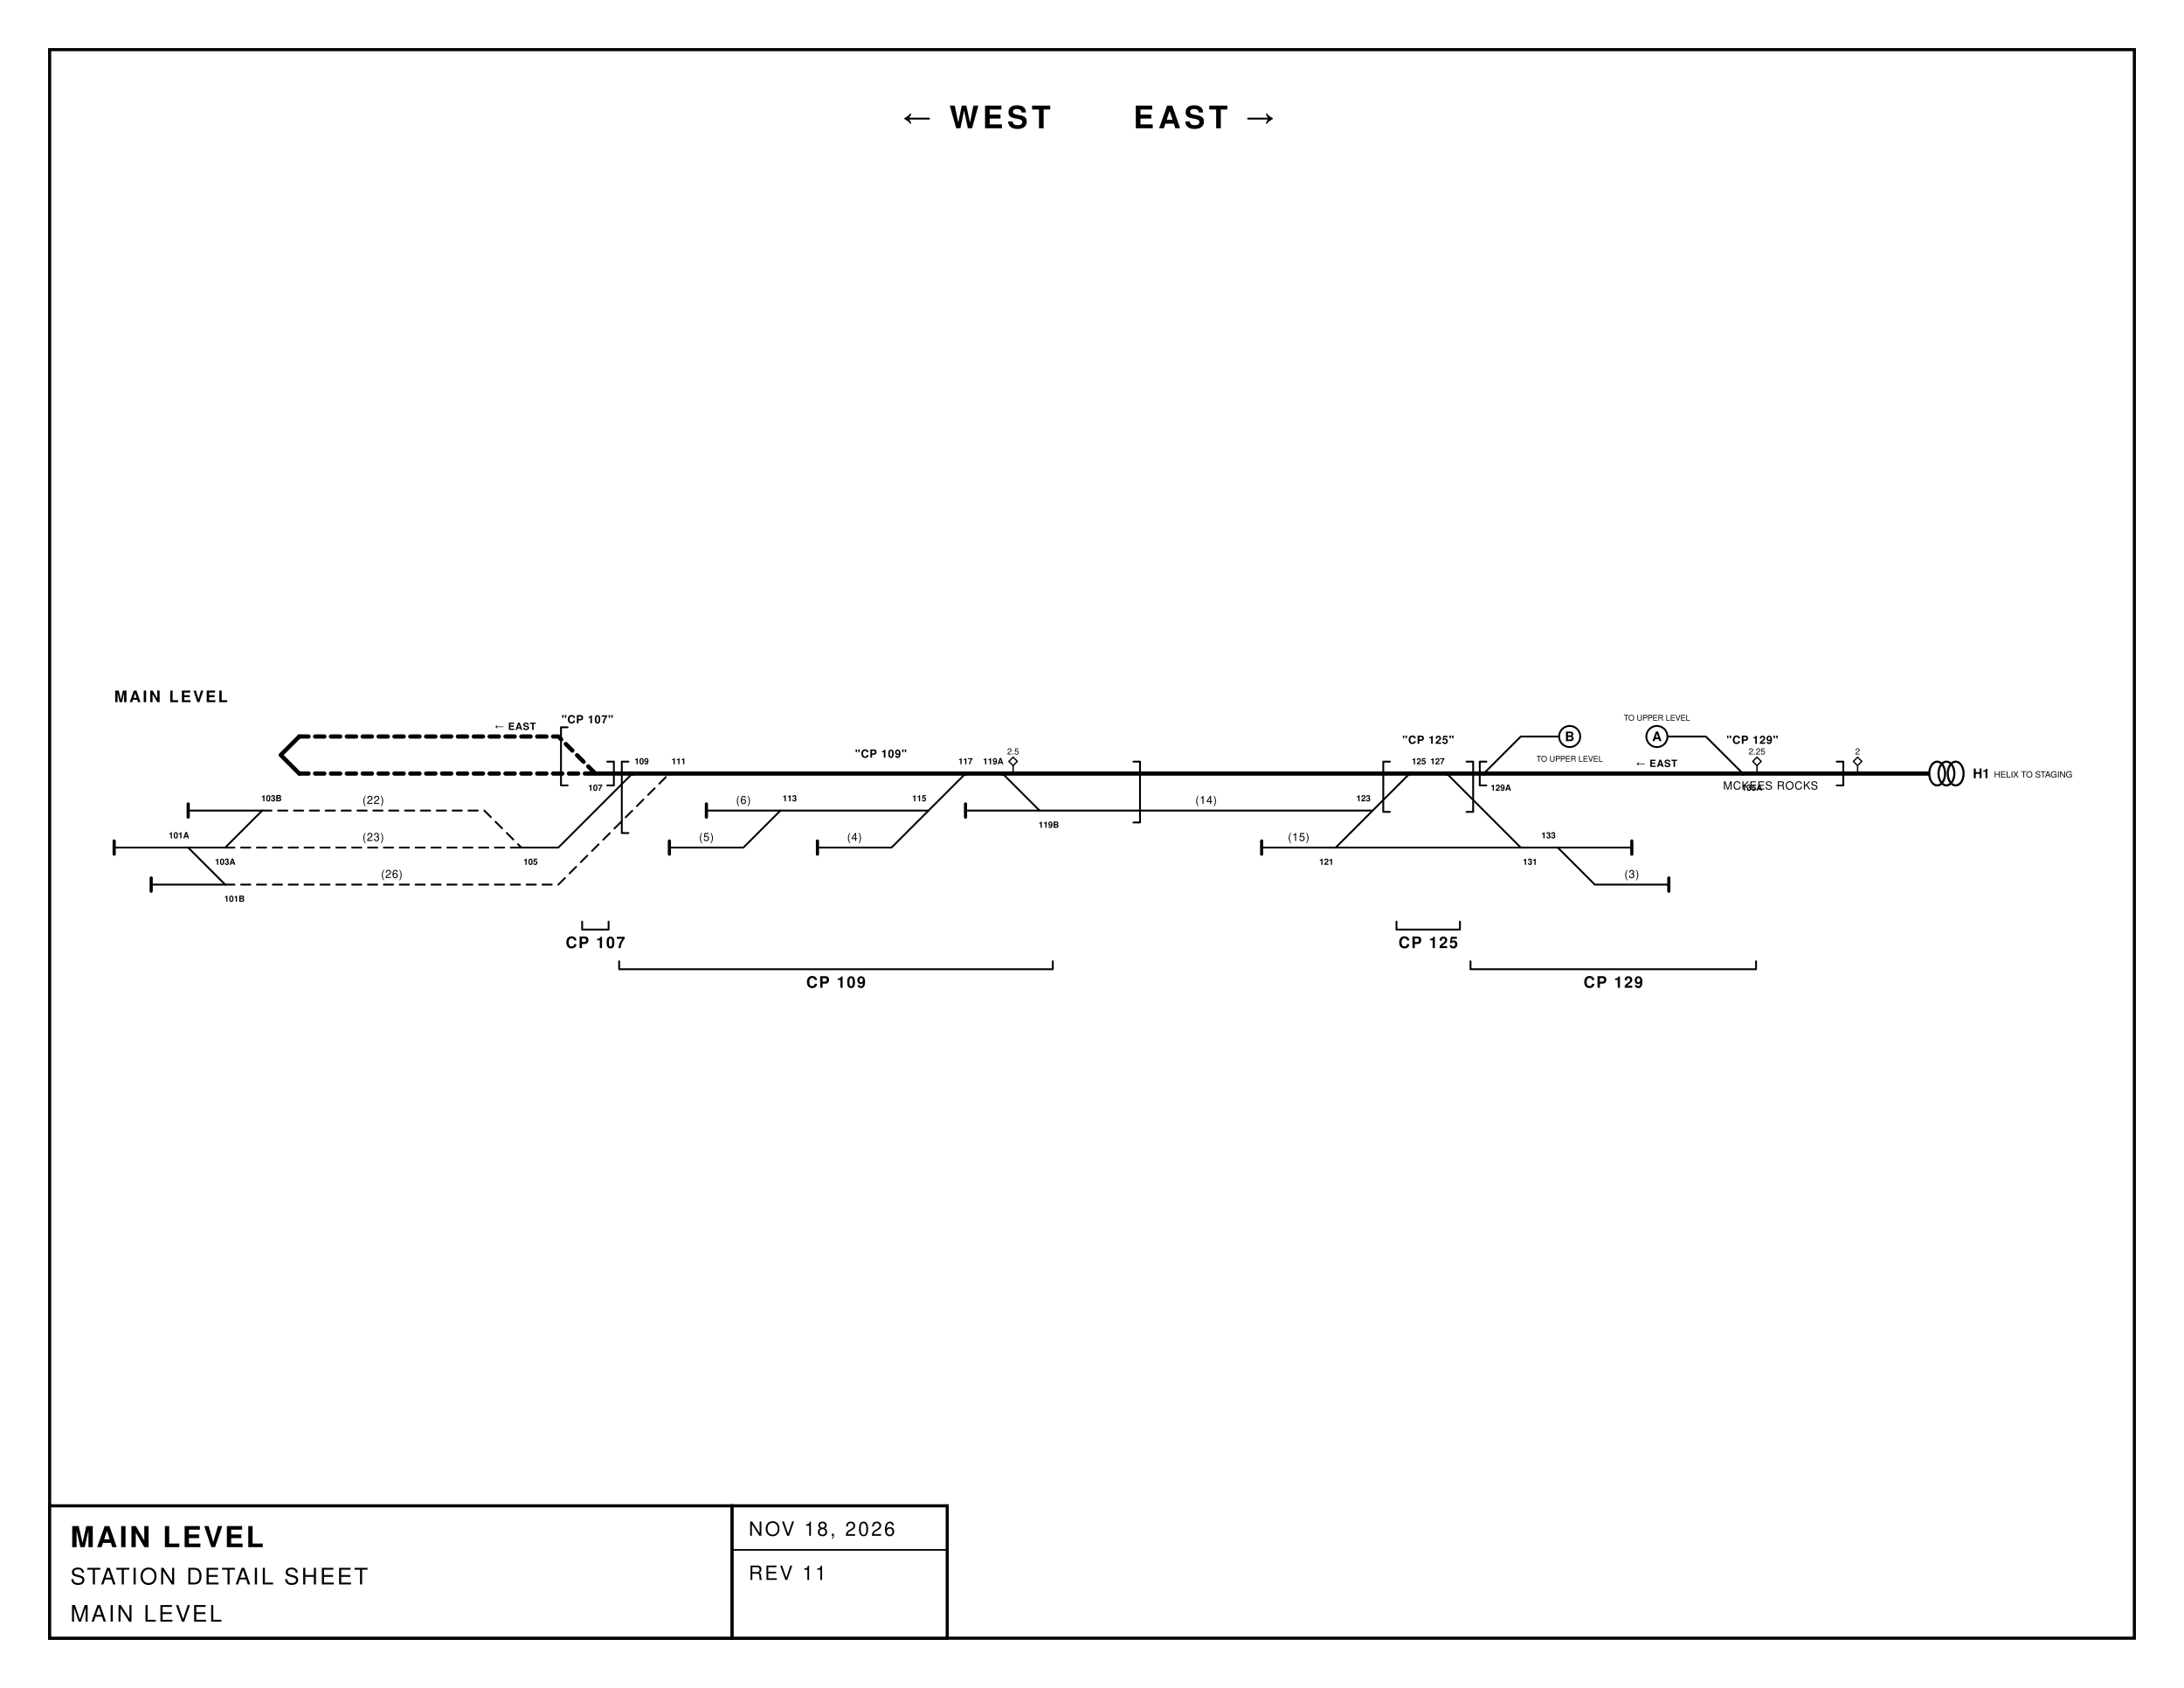
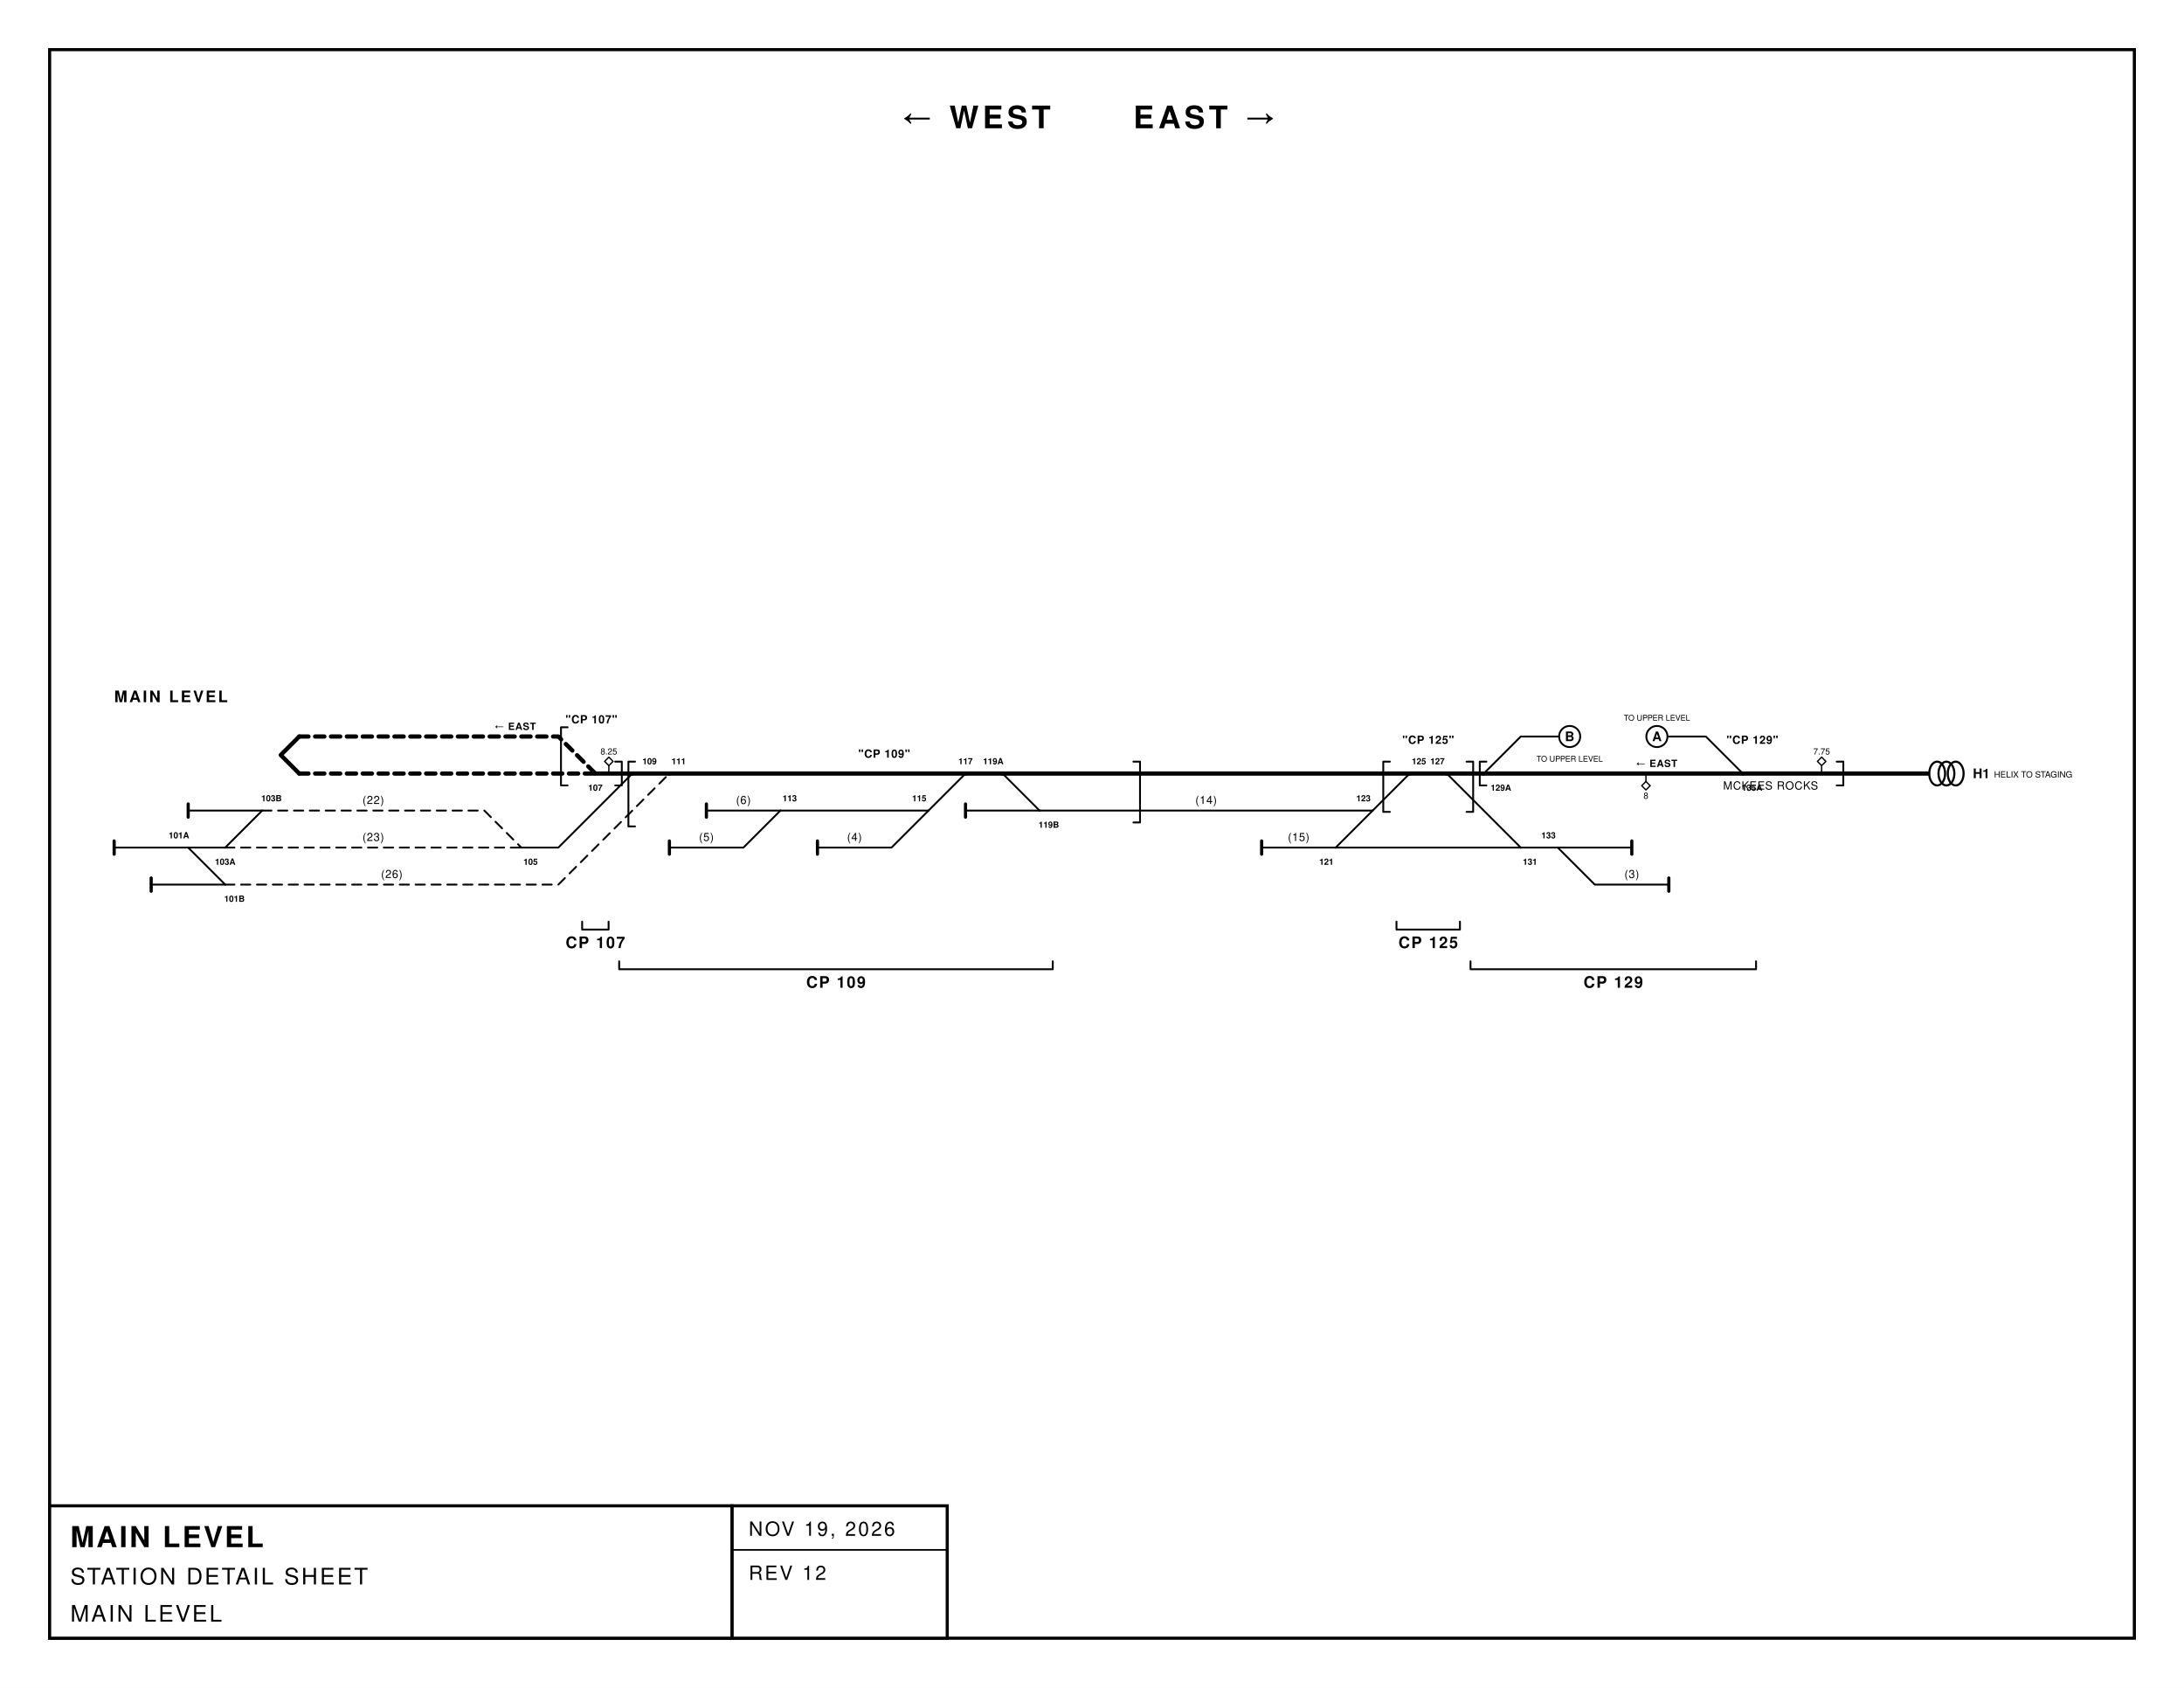
<svg xmlns="http://www.w3.org/2000/svg" viewBox="0 0 1056 816" width="1056" height="816" font-family="'Helvetica Neue',Helvetica,Arial,sans-serif">
  <rect width="1056" height="816" fill="#fff" />
  <rect x="24" y="24" width="1008" height="768" fill="none" stroke="#000" stroke-width="1.5" />
  <g transform="translate(55.2,336.9) scale(0.6392)" fill="none" stroke="#000" stroke-linecap="round" stroke-linejoin="round">
    <path d="M868.0,114.0 L924.0,114.0" stroke-width="1.4" />
    <path d="M924.0,114.0 L1064.0,114.0" stroke-width="1.4" />
    <path d="M1008.0,58.0 L1064.0,114.0" stroke-width="1.4" />
    <path d="M504.0,86.0 L616.0,86.0" stroke-width="1.4" />
    <path d="M448.0,86.0 L504.0,86.0" stroke-width="1.4" />
    <path d="M420.0,114.0 L476.0,114.0 L504.0,86.0" stroke-width="1.4" />
    <path d="M616.0,86.0 L644.0,58.0" stroke-width="1.4" />
    <path d="M532.0,114.0 L588.0,114.0 L616.0,86.0" stroke-width="1.4" />
    <path d="M644.0,58.0 L672.0,58.0" stroke-width="3.2" />
    <path d="M672.0,58.0 L980.0,58.0" stroke-width="3.2" />
    <path d="M392.0,58.0 L420.0,58.0" stroke-width="3.2" />
    <path d="M364.0,58.0 L392.0,58.0" stroke-width="3.2" />
    <path d="M924.0,114.0 L952.0,86.0" stroke-width="1.4" />
    <path d="M308.0,114.0 L336.0,114.0 L392.0,58.0" stroke-width="1.4" />
    <path d="M84.0,114.0 L308.0,114.0" stroke-width="1.4" stroke-dasharray="7 5" />
    <path d="M112.0,86.0 L280.0,86.0 L308.0,114.0" stroke-width="1.4" stroke-dasharray="7 5" />
    <path d="M420.0,58.0 L644.0,58.0" stroke-width="3.2" />
    <path d="M84.0,142.0 L336.0,142.0 L420.0,58.0" stroke-width="1.4" stroke-dasharray="7 5" />
    <path d="M0.0,114.0 L56.0,114.0" stroke-width="1.4" />
    <path d="M56.0,114.0 L84.0,142.0" stroke-width="1.4" />
    <path d="M84.0,114.0 L112.0,86.0" stroke-width="1.4" />
    <path d="M56.0,114.0 L84.0,114.0" stroke-width="1.4" />
    <path d="M980.0,58.0 L1008.0,58.0" stroke-width="3.2" />
    <path d="M1064.0,114.0 L1092.0,114.0" stroke-width="1.4" />
    <path d="M1008.0,58.0 L1036.0,58.0" stroke-width="3.2" />
    <path d="M56.0,86.0 L112.0,86.0" stroke-width="1.4" />
    <path d="M28.0,142.0 L84.0,142.0" stroke-width="1.4" />
    <path d="M140.0,58.0 L364.0,58.0" stroke-width="3.2" stroke-dasharray="7 5" />
    <path d="M140.0,30.0 L336.0,30.0 L364.0,58.0" stroke-width="3.2" stroke-dasharray="7 5" />
    <path d="M1232.0,58.0 L1372.0,58.0" stroke-width="3.2" />
    <path d="M1036.0,58.0 L1232.0,58.0" stroke-width="3.2" />
    <path d="M1176.0,30.0 L1204.0,30.0 L1232.0,58.0" stroke-width="1.4" />
    <path d="M1036.0,58.0 L1064.0,30.0 L1092.0,30.0" stroke-width="1.4" />
    <path d="M1092.0,114.0 L1148.0,114.0" stroke-width="1.4" />
    <path d="M1092.0,114.0 L1120.0,142.0 L1176.0,142.0" stroke-width="1.4" />
    <path d="M952.0,86.0 L980.0,58.0" stroke-width="1.4" />
    <path d="M700.0,86.0 L952.0,86.0" stroke-width="1.4" />
    <path d="M644.0,86.0 L700.0,86.0" stroke-width="1.4" />
    <path d="M672.0,58.0 L700.0,86.0" stroke-width="1.4" />
    <path d="M140.0,30.0 L126.0,44.0 L126.0,44.0 L140.0,58.0" stroke-width="3.2" />
    <path d="M868.0,109.0 L868.0,119.0" stroke-width="2.4" />
    <path d="M448.0,81.0 L448.0,91.0" stroke-width="2.4" />
    <path d="M420.0,109.0 L420.0,119.0" stroke-width="2.4" />
    <path d="M532.0,109.0 L532.0,119.0" stroke-width="2.4" />
    <path d="M0.0,109.0 L0.0,119.0" stroke-width="2.4" />
    <path d="M56.0,81.0 L56.0,91.0" stroke-width="2.4" />
    <path d="M28.0,137.0 L28.0,147.0" stroke-width="2.4" />
    <ellipse cx="1379.0" cy="58.0" rx="6" ry="9" stroke-width="1.6" />
    <ellipse cx="1386.0" cy="58.0" rx="6" ry="9" stroke-width="1.6" />
    <ellipse cx="1393.0" cy="58.0" rx="6" ry="9" stroke-width="1.6" />
    <circle cx="1167.0" cy="30.0" r="8" stroke-width="1.4" fill="#fff" />
    <circle cx="1101.0" cy="30.0" r="8" stroke-width="1.4" fill="#fff" />
    <path d="M1148.0,109.0 L1148.0,119.0" stroke-width="2.4" />
    <path d="M1176.0,137.0 L1176.0,147.0" stroke-width="2.4" />
    <path d="M644.0,81.0 L644.0,91.0" stroke-width="2.4" />
    <path d="M354.0,170 L354.0,176 L374.0,176 L374.0,170" stroke-width="1.4" />
    <path d="M382.0,200 L382.0,206 L710.0,206 L710.0,200" stroke-width="1.4" />
    <path d="M970.0,170 L970.0,176 L1018.0,176 L1018.0,170" stroke-width="1.4" />
    <path d="M1026.0,200 L1026.0,206 L1242.0,206 L1242.0,200" stroke-width="1.4" />
    <path d="M343.0,23.0 L338.0,23.0 L338.0,67.0 L343.0,67.0" stroke-width="1.4" />
-     <path d="M373.0,49.0 L378.0,49.0 L378.0,67.0 L373.0,67.0" stroke-width="1.4" />
-     <path d="M389.0,49.0 L384.0,49.0 L384.0,103.0 L389.0,103.0" stroke-width="1.4" />
+     <path d="M379.0,49.0 L384.0,49.0 L384.0,67.0 L379.0,67.0" stroke-width="1.4" />
+     <path d="M394.0,49.0 L389.0,49.0 L389.0,98.0 L394.0,98.0" stroke-width="1.4" />
    <path d="M771.0,49.0 L776.0,49.0 L776.0,95.0 L771.0,95.0" stroke-width="1.4" />
    <path d="M965.0,49.0 L960.0,49.0 L960.0,87.0 L965.0,87.0" stroke-width="1.4" />
    <path d="M1023.0,49.0 L1028.0,49.0 L1028.0,87.0 L1023.0,87.0" stroke-width="1.4" />
    <path d="M1038.0,49.0 L1033.0,49.0 L1033.0,67.0 L1038.0,67.0" stroke-width="1.4" />
    <path d="M1303.0,49.0 L1308.0,49.0 L1308.0,67.0 L1303.0,67.0" stroke-width="1.4" />
-     <path d="M1242.7,58.0 L1242.7,52.0" stroke-width="1" />
-     <path d="M1242.7,45.6 L1245.9,48.8 L1242.7,52.0 L1239.5,48.8 Z" stroke-width="1" fill="#fff" />
-     <path d="M680.0,58.0 L680.0,52.0" stroke-width="1" />
-     <path d="M680.0,45.6 L683.2,48.8 L680.0,52.0 L676.8,48.8 Z" stroke-width="1" fill="#fff" />
-     <path d="M1318.8,58.0 L1318.8,52.0" stroke-width="1" />
-     <path d="M1318.8,45.6 L1322.0,48.8 L1318.8,52.0 L1315.6,48.8 Z" stroke-width="1" fill="#fff" />
+     <path d="M374.2,58.0 L374.2,52.0" stroke-width="1" />
+     <path d="M374.2,45.6 L377.4,48.8 L374.2,52.0 L371.0,48.8 Z" stroke-width="1" fill="#fff" />
+     <path d="M1291.6,58.0 L1291.6,52.0" stroke-width="1" />
+     <path d="M1291.6,45.6 L1294.8,48.8 L1291.6,52.0 L1288.4,48.8 Z" stroke-width="1" fill="#fff" />
+     <path d="M1158.7,58.0 L1158.7,64.0" stroke-width="1" />
+     <path d="M1158.7,64.0 L1161.9,67.2 L1158.7,70.4 L1155.5,67.2 Z" stroke-width="1" fill="#fff" />
    <text x="0.0" y="4.0" font-size="12" text-anchor="start" font-weight="bold" fill="#000" stroke="none" letter-spacing="1.5">MAIN LEVEL</text>
    <text x="1406.0" y="61.5" font-size="10" text-anchor="start" font-weight="bold" fill="#000" stroke="none">H1</text>
    <text x="1422.0" y="61.0" font-size="6.5" text-anchor="start" font-weight="normal" fill="#000" stroke="none">HELIX TO STAGING</text>
    <text x="1167.0" y="33.5" font-size="10" text-anchor="middle" font-weight="bold" fill="#000" stroke="none">A</text>
    <text x="1101.0" y="33.5" font-size="10" text-anchor="middle" font-weight="bold" fill="#000" stroke="none">B</text>
    <text x="364.0" y="190.0" font-size="12" text-anchor="middle" font-weight="bold" fill="#000" stroke="none" letter-spacing="1">CP 107</text>
    <text x="546.0" y="220.0" font-size="12" text-anchor="middle" font-weight="bold" fill="#000" stroke="none" letter-spacing="1">CP 109</text>
    <text x="994.0" y="190.0" font-size="12" text-anchor="middle" font-weight="bold" fill="#000" stroke="none" letter-spacing="1">CP 125</text>
    <text x="1134.0" y="220.0" font-size="12" text-anchor="middle" font-weight="bold" fill="#000" stroke="none" letter-spacing="1">CP 129</text>
+     <text x="374.2" y="43.6" font-size="6.5" text-anchor="middle" font-weight="normal" fill="#000" stroke="none">8.25</text>
    <text x="1253.0" y="70.1" font-size="8.5" text-anchor="middle" font-weight="normal" fill="#000" stroke="none" letter-spacing="0.4">MCKEES ROCKS</text>
    <text x="1239.0" y="71.0" font-size="6.5" text-anchor="middle" font-weight="bold" fill="#000" stroke="none">135A</text>
    <text x="1049.0" y="71.0" font-size="6.5" text-anchor="middle" font-weight="bold" fill="#000" stroke="none">129A</text>
    <text x="945.0" y="79.0" font-size="6.5" text-anchor="middle" font-weight="bold" fill="#000" stroke="none">123</text>
    <text x="1166.7" y="53.0" font-size="7.5" text-anchor="middle" font-weight="bold" fill="#000" stroke="none" letter-spacing="0.4">← EAST</text>
    <text x="364.0" y="71.0" font-size="6.5" text-anchor="middle" font-weight="bold" fill="#000" stroke="none">107</text>
-     <text x="1242.7" y="43.6" font-size="6.5" text-anchor="middle" font-weight="normal" fill="#000" stroke="none">2.25</text>
+     <text x="1291.6" y="43.6" font-size="6.5" text-anchor="middle" font-weight="normal" fill="#000" stroke="none">7.75</text>
    <text x="1167.0" y="18.0" font-size="6" text-anchor="middle" font-weight="normal" fill="#000" stroke="none">TO UPPER LEVEL</text>
    <text x="1101.0" y="49.0" font-size="6" text-anchor="middle" font-weight="normal" fill="#000" stroke="none">TO UPPER LEVEL</text>
-     <text x="399.0" y="51.0" font-size="6.5" text-anchor="middle" font-weight="bold" fill="#000" stroke="none">109</text>
-     <text x="680.0" y="43.6" font-size="6.5" text-anchor="middle" font-weight="normal" fill="#000" stroke="none">2.5</text>
+     <text x="405.0" y="51.0" font-size="6.5" text-anchor="middle" font-weight="bold" fill="#000" stroke="none">109</text>
+     <text x="303.3" y="25.0" font-size="7.5" text-anchor="middle" font-weight="bold" fill="#000" stroke="none" letter-spacing="0.4">← EAST</text>
    <text x="665.0" y="51.0" font-size="6.5" text-anchor="middle" font-weight="bold" fill="#000" stroke="none">119A</text>
    <text x="644.0" y="51.0" font-size="6.5" text-anchor="middle" font-weight="bold" fill="#000" stroke="none">117</text>
-     <text x="303.3" y="25.0" font-size="7.5" text-anchor="middle" font-weight="bold" fill="#000" stroke="none" letter-spacing="0.4">← EAST</text>
    <text x="49.0" y="107.0" font-size="6.5" text-anchor="middle" font-weight="bold" fill="#000" stroke="none">101A</text>
    <text x="119.0" y="79.0" font-size="6.5" text-anchor="middle" font-weight="bold" fill="#000" stroke="none">103B</text>
-     <text x="358.0" y="20.0" font-size="8.5" text-anchor="middle" font-weight="bold" fill="#000" stroke="none" letter-spacing="0.4">"CP 107"</text>
+     <text x="361.0" y="20.0" font-size="8.5" text-anchor="middle" font-weight="bold" fill="#000" stroke="none" letter-spacing="0.4">"CP 107"</text>
    <text x="1239.2" y="35.5" font-size="8.5" text-anchor="middle" font-weight="bold" fill="#000" stroke="none" letter-spacing="0.4">"CP 129"</text>
    <text x="84.0" y="127.0" font-size="6.5" text-anchor="middle" font-weight="bold" fill="#000" stroke="none">103A</text>
+     <text x="582.5" y="46.0" font-size="8.5" text-anchor="middle" font-weight="bold" fill="#000" stroke="none" letter-spacing="0.4">"CP 109"</text>
    <text x="896.0" y="109.0" font-size="8.5" text-anchor="middle" font-weight="normal" fill="#000" stroke="none" letter-spacing="0.4">(15)</text>
    <text x="476.0" y="81.0" font-size="8.5" text-anchor="middle" font-weight="normal" fill="#000" stroke="none" letter-spacing="0.4">(6)</text>
-     <text x="1318.8" y="43.6" font-size="6.5" text-anchor="middle" font-weight="normal" fill="#000" stroke="none">2</text>
    <text x="609.0" y="79.0" font-size="6.5" text-anchor="middle" font-weight="bold" fill="#000" stroke="none">115</text>
    <text x="826.0" y="81.0" font-size="8.5" text-anchor="middle" font-weight="normal" fill="#000" stroke="none" letter-spacing="0.4">(14)</text>
-     <text x="580.0" y="46.0" font-size="8.5" text-anchor="middle" font-weight="bold" fill="#000" stroke="none" letter-spacing="0.4">"CP 109"</text>
+     <text x="1158.7" y="77.1" font-size="6.5" text-anchor="middle" font-weight="normal" fill="#000" stroke="none">8</text>
    <text x="448.0" y="109.0" font-size="8.5" text-anchor="middle" font-weight="normal" fill="#000" stroke="none" letter-spacing="0.4">(5)</text>
    <text x="560.0" y="109.0" font-size="8.5" text-anchor="middle" font-weight="normal" fill="#000" stroke="none" letter-spacing="0.4">(4)</text>
    <text x="196.0" y="109.0" font-size="8.5" text-anchor="middle" font-weight="normal" fill="#000" stroke="none" letter-spacing="0.4">(23)</text>
    <text x="196.0" y="81.0" font-size="8.5" text-anchor="middle" font-weight="normal" fill="#000" stroke="none" letter-spacing="0.4">(22)</text>
    <text x="210.0" y="137.0" font-size="8.5" text-anchor="middle" font-weight="normal" fill="#000" stroke="none" letter-spacing="0.4">(26)</text>
    <text x="1148.0" y="137.0" font-size="8.5" text-anchor="middle" font-weight="normal" fill="#000" stroke="none" letter-spacing="0.4">(3)</text>
+     <text x="427.0" y="51.0" font-size="6.5" text-anchor="middle" font-weight="bold" fill="#000" stroke="none">111</text>
    <text x="1001.0" y="51.0" font-size="6.5" text-anchor="middle" font-weight="bold" fill="#000" stroke="none">127</text>
    <text x="987.0" y="51.0" font-size="6.5" text-anchor="middle" font-weight="bold" fill="#000" stroke="none">125</text>
    <text x="994.0" y="35.5" font-size="8.5" text-anchor="middle" font-weight="bold" fill="#000" stroke="none" letter-spacing="0.4">"CP 125"</text>
-     <text x="427.0" y="51.0" font-size="6.5" text-anchor="middle" font-weight="bold" fill="#000" stroke="none">111</text>
    <text x="917.0" y="127.0" font-size="6.5" text-anchor="middle" font-weight="bold" fill="#000" stroke="none">121</text>
    <text x="1085.0" y="107.0" font-size="6.5" text-anchor="middle" font-weight="bold" fill="#000" stroke="none">133</text>
    <text x="707.0" y="99.0" font-size="6.5" text-anchor="middle" font-weight="bold" fill="#000" stroke="none">119B</text>
    <text x="1071.0" y="127.0" font-size="6.5" text-anchor="middle" font-weight="bold" fill="#000" stroke="none">131</text>
    <text x="511.0" y="79.0" font-size="6.5" text-anchor="middle" font-weight="bold" fill="#000" stroke="none">113</text>
    <text x="315.0" y="127.0" font-size="6.5" text-anchor="middle" font-weight="bold" fill="#000" stroke="none">105</text>
    <text x="91.0" y="155.0" font-size="6.5" text-anchor="middle" font-weight="bold" fill="#000" stroke="none">101B</text>
  </g>
  <text x="508.0" y="62" font-size="15" text-anchor="end" font-weight="bold" letter-spacing="2">← WEST</text>
  <text x="548.0" y="62" font-size="15" text-anchor="start" font-weight="bold" letter-spacing="2">EAST →</text>
  <rect x="24" y="728" width="330" height="64" fill="#fff" stroke="#000" stroke-width="1.5" />
  <text x="34" y="748" font-size="14" font-weight="bold" letter-spacing="1">MAIN LEVEL</text>
  <text x="34" y="766" font-size="11" font-weight="normal" letter-spacing="1">STATION DETAIL SHEET</text>
  <text x="34" y="784" font-size="11" font-weight="normal" letter-spacing="1">MAIN LEVEL</text>
  <rect x="354" y="728" width="104" height="64" fill="#fff" stroke="#000" stroke-width="1.5" />
-   <text x="362" y="742.5" font-size="9.5" letter-spacing="1">NOV 18, 2026</text>
+   <text x="362" y="742.5" font-size="9.5" letter-spacing="1">NOV 19, 2026</text>
  <path d="M354,749.3 L458,749.3" stroke="#000" stroke-width="0.8" />
-   <text x="362" y="763.8" font-size="9.5" letter-spacing="1">REV 11</text>
+   <text x="362" y="763.8" font-size="9.5" letter-spacing="1">REV 12</text>
</svg>
